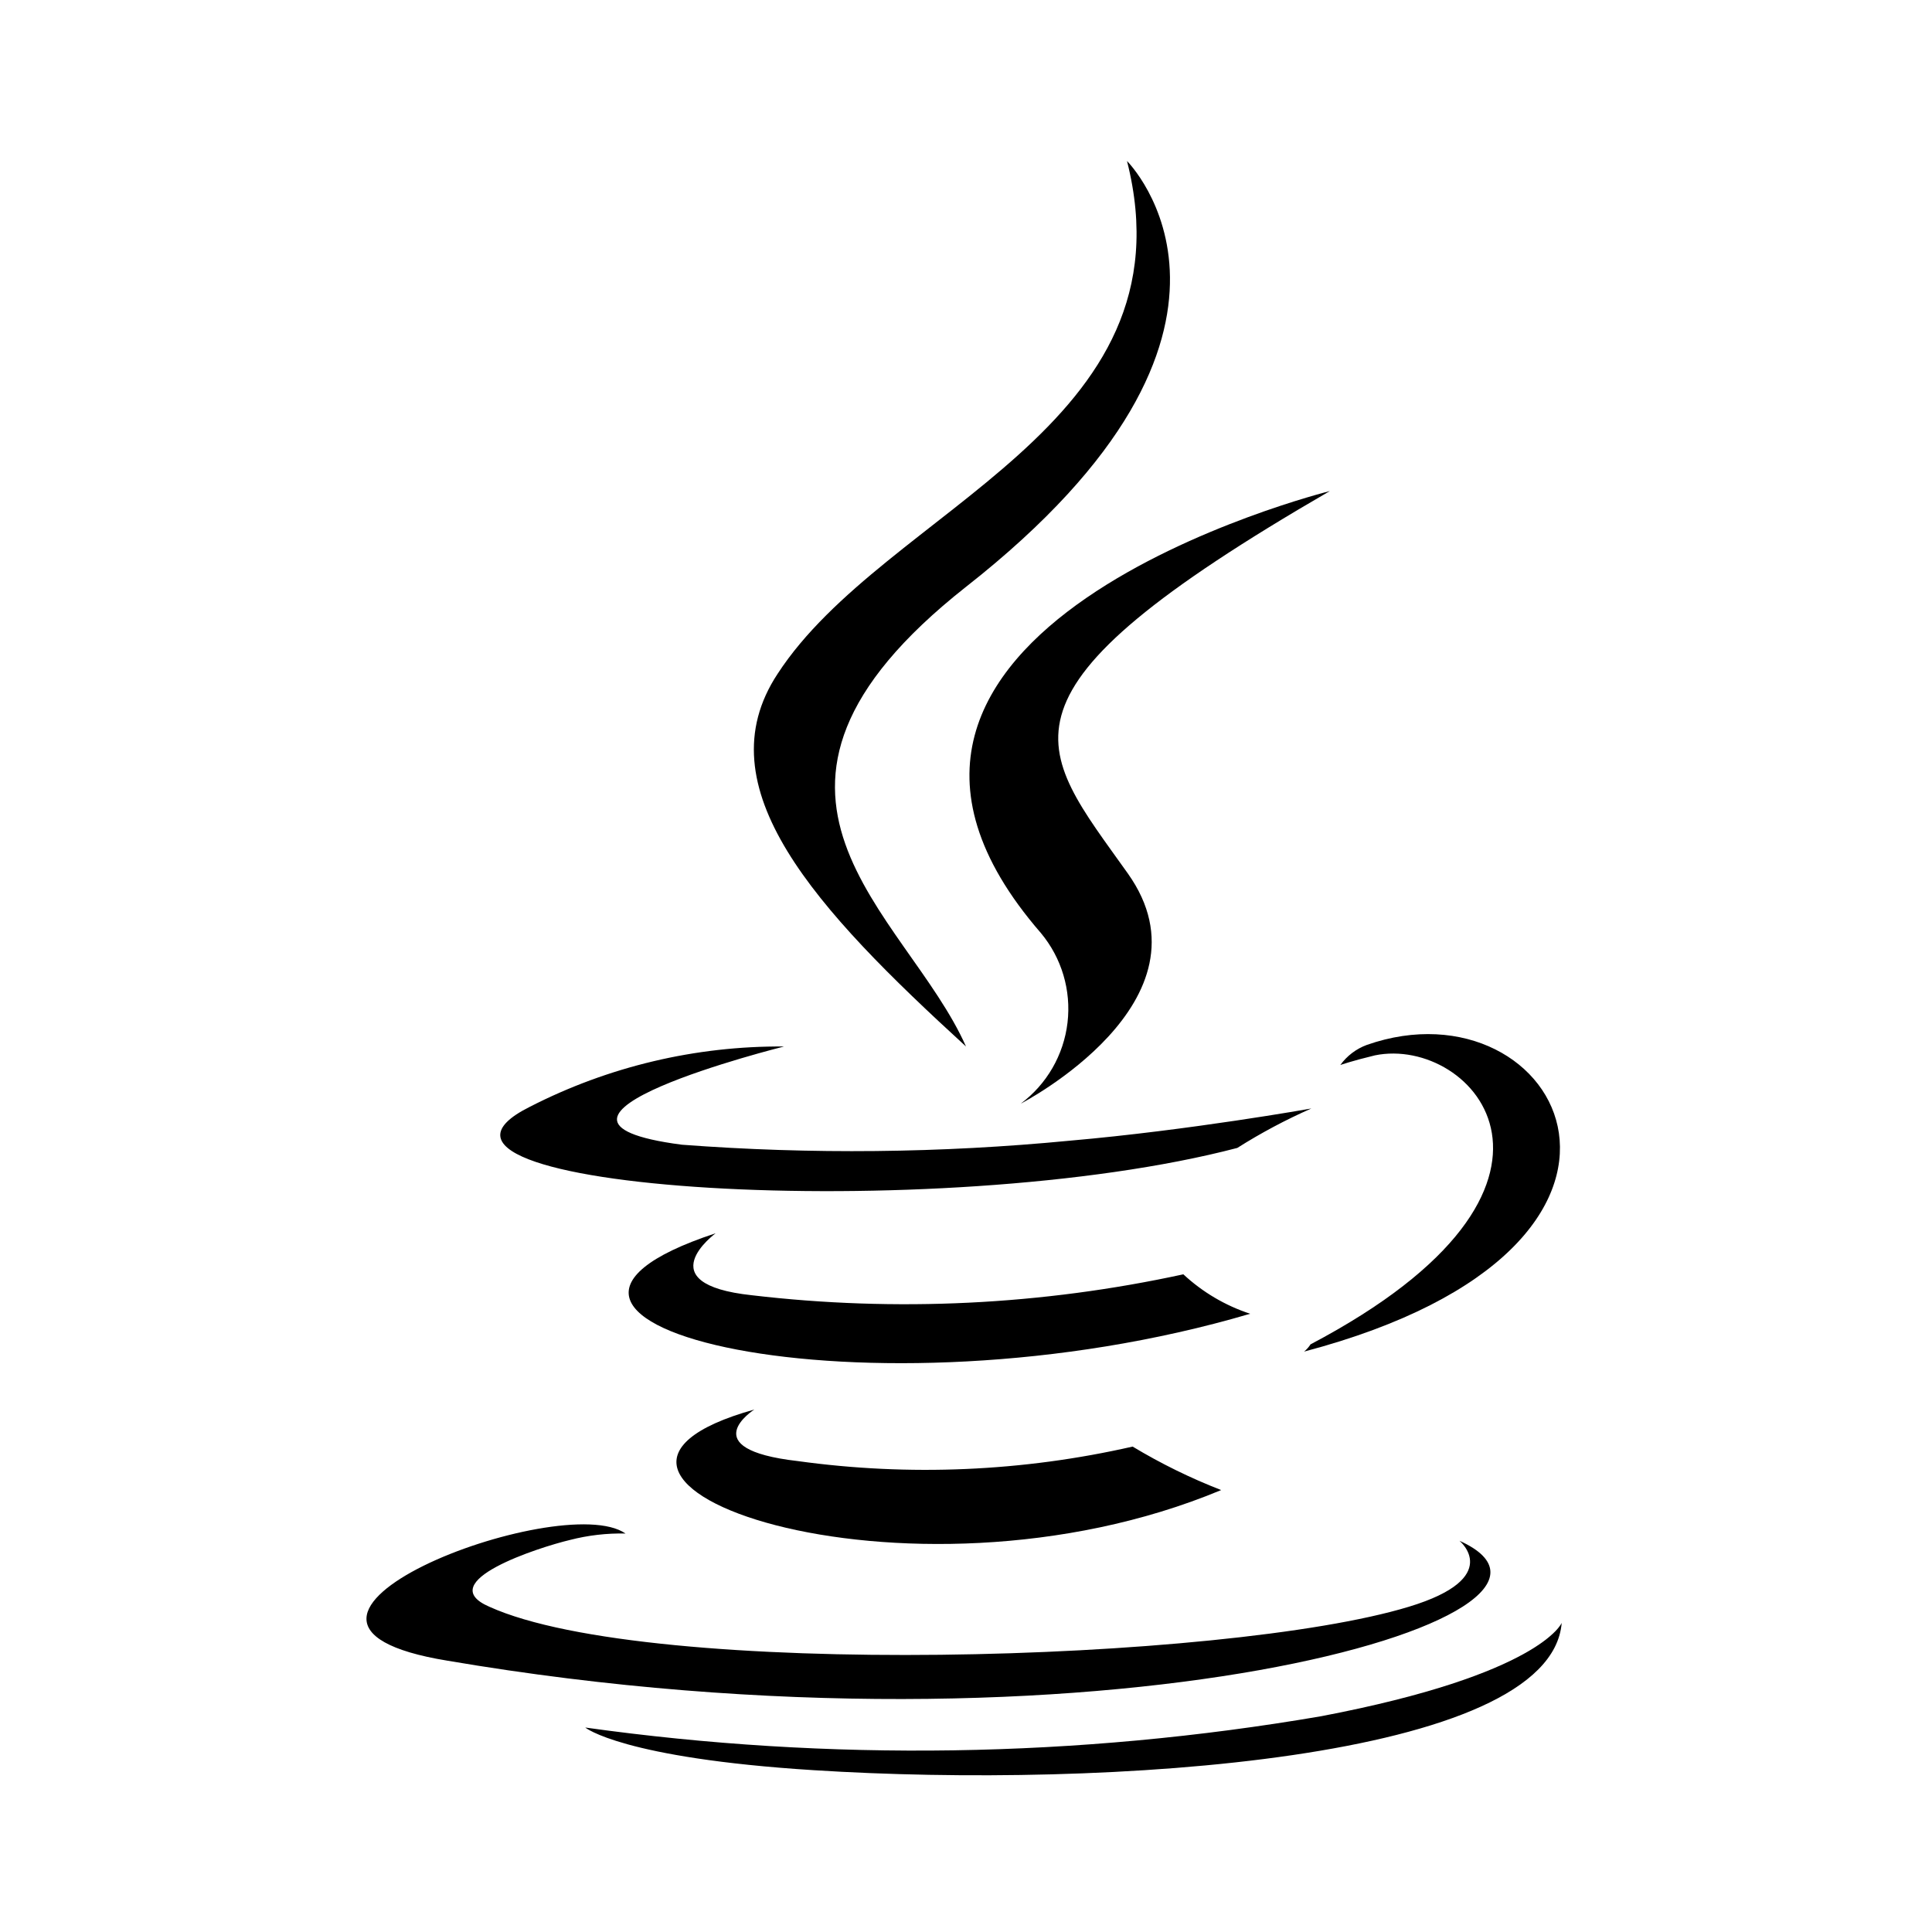
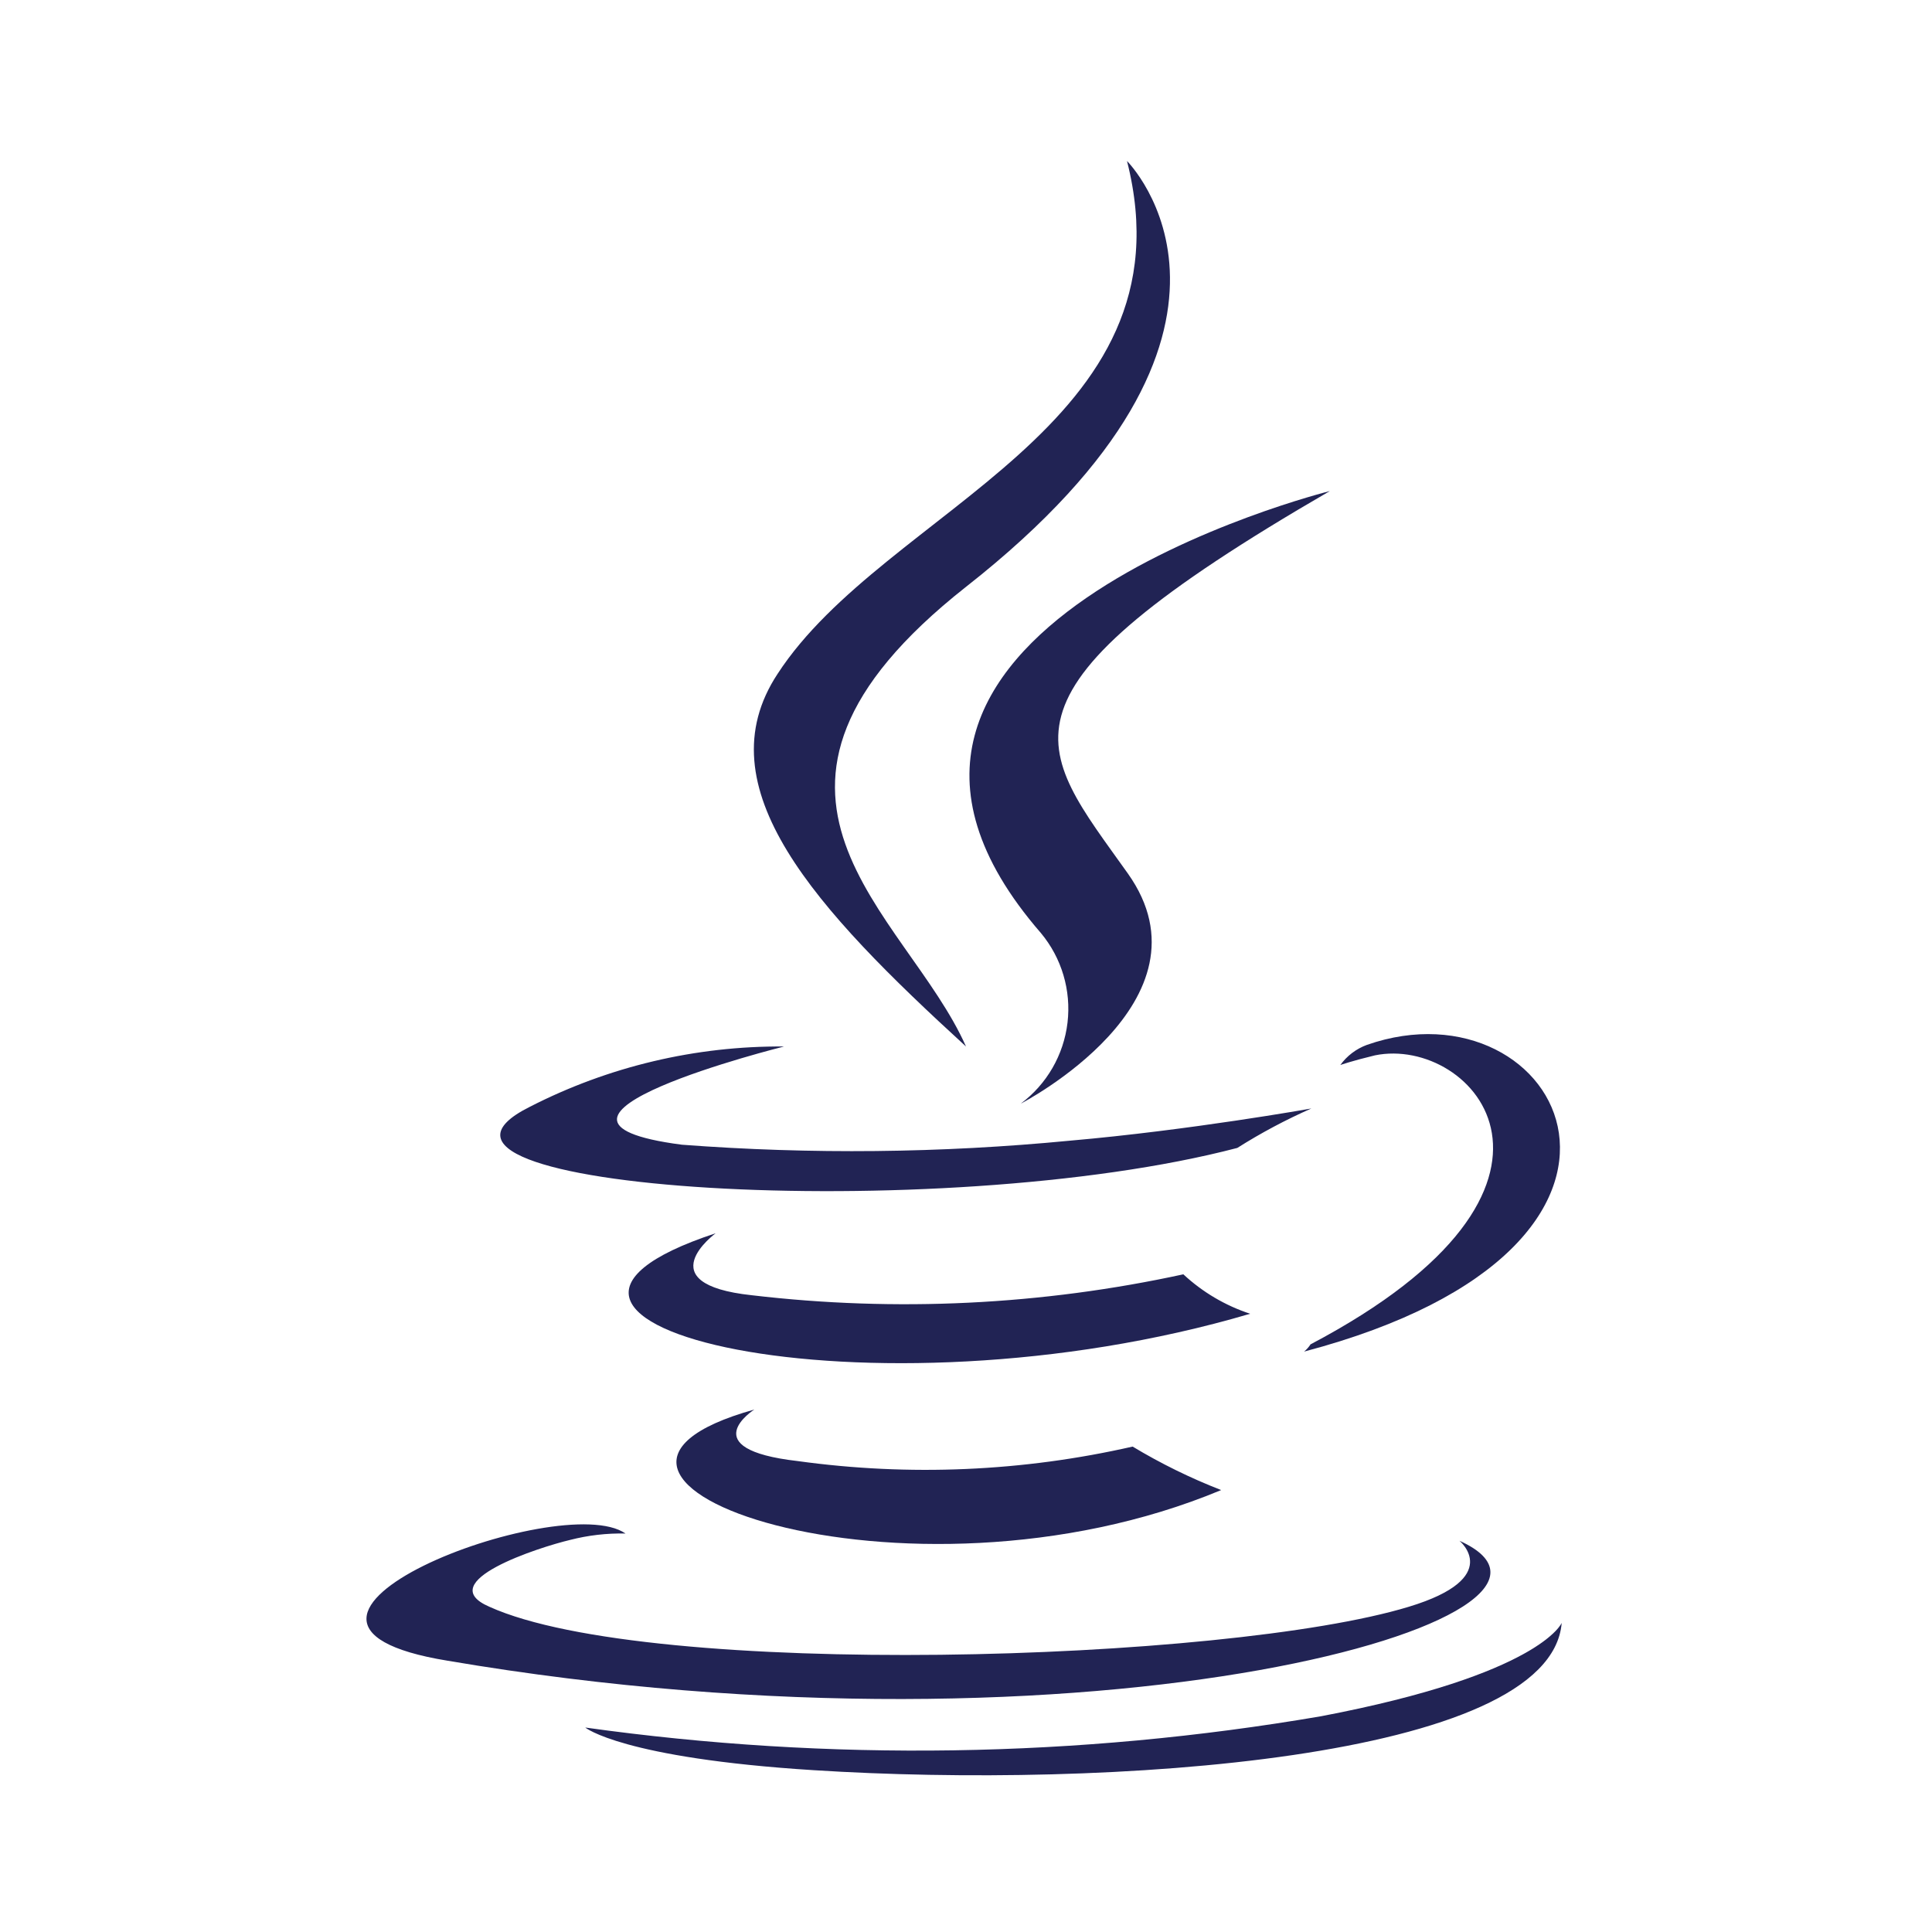
- <svg xmlns="http://www.w3.org/2000/svg" viewBox="0 0 24 24" fill="#000000" width="24" height="24">
+ <svg xmlns="http://www.w3.org/2000/svg" viewBox="0 0 24 24" fill="#212354" width="216" height="216">
  <path d="M9.37 17.51c-3.09.86 1.87 2.64 5.8 1a7.18 7.18 0 0 1-1.1-.54 11.59 11.59 0 0 1-4.16.18c-1.31-.15-.54-.64-.54-.64zm5.33-1.68a16.27 16.27 0 0 1-5.36.26c-1.31-.14-.45-.77-.45-.77-3.4 1.12 1.89 2.4 6.64 1a2.25 2.25 0 0 1-.83-.49zm1.82-9.73s-6.87 1.71-3.59 5.49a1.47 1.47 0 0 1-.25 2.12s2.46-1.27 1.33-2.86-1.86-2.22 2.51-4.75z" />
  <path d="M18.13 19.14s.56.46-.63.82c-2.27.69-9.43.9-11.42 0-.72-.31.62-.74 1-.83a2.54 2.54 0 0 1 .69-.08c-.8-.56-5.15 1.1-2.21 1.58 8.05 1.37 14.64-.56 12.57-1.49zm-2.76-4.88a7 7 0 0 1 .92-.49s-1.51.27-3 .4a28.11 28.11 0 0 1-4.82.05C6.09 13.91 9.74 13 9.74 13a6.81 6.81 0 0 0-3.16.75c-2.06 1.03 5.09 1.48 8.79.51zm.91 2.44a.39.39 0 0 1-.08.09c5-1.32 3.18-4.65.78-3.81a.71.71 0 0 0-.33.25s.14-.05.43-.12c1.22-.25 2.92 1.63-.8 3.59zM12 13c-.74-1.67-3.26-3.14 0-5.71C16.09 4.08 14 2 14 2c.84 3.31-3 4.31-4.34 6.37-.93 1.41.47 2.92 2.34 4.63z" />
  <path d="M16.41 21.32a29.75 29.75 0 0 1-9.14.14s.46.38 2.84.53c3.61.23 9.15-.12 9.29-1.83 0 0-.26.64-2.99 1.16z" />
</svg>
